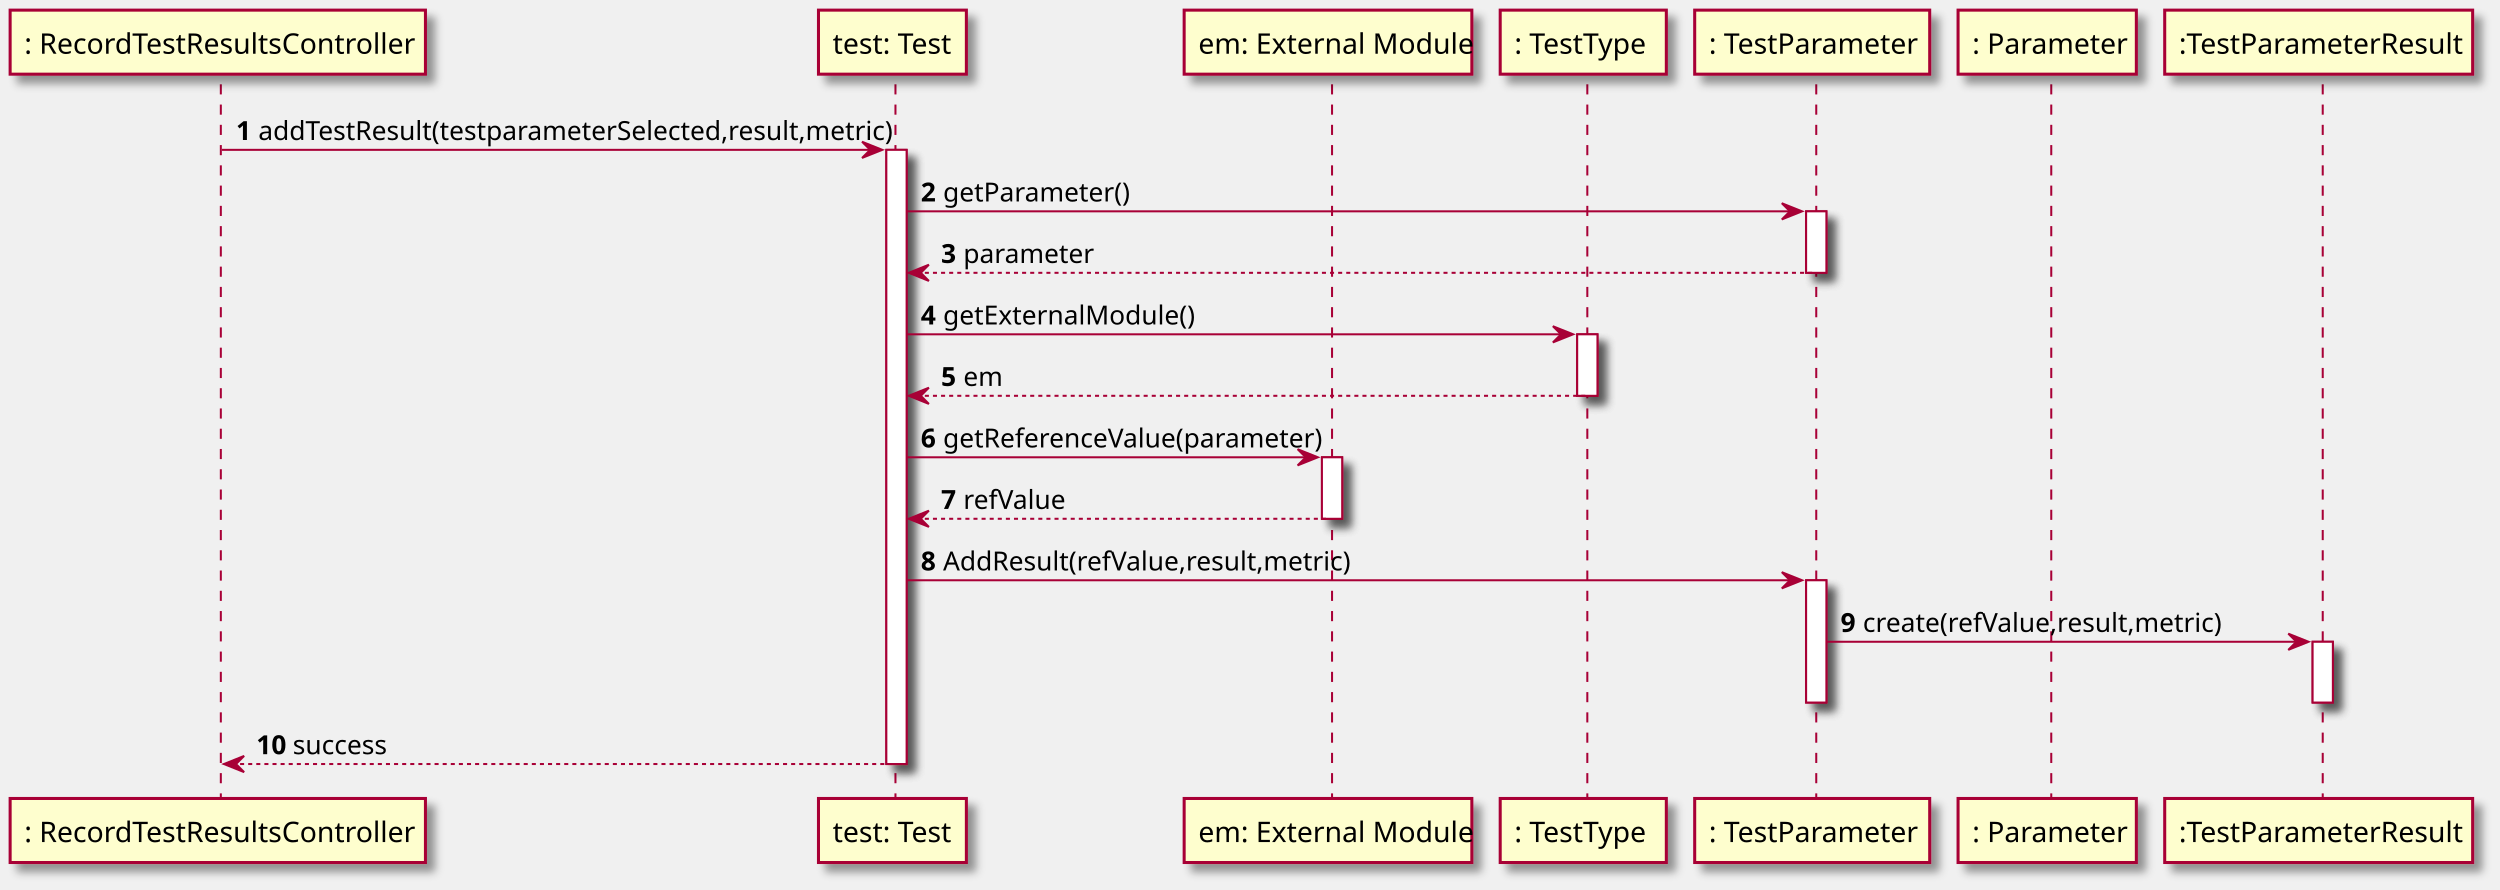
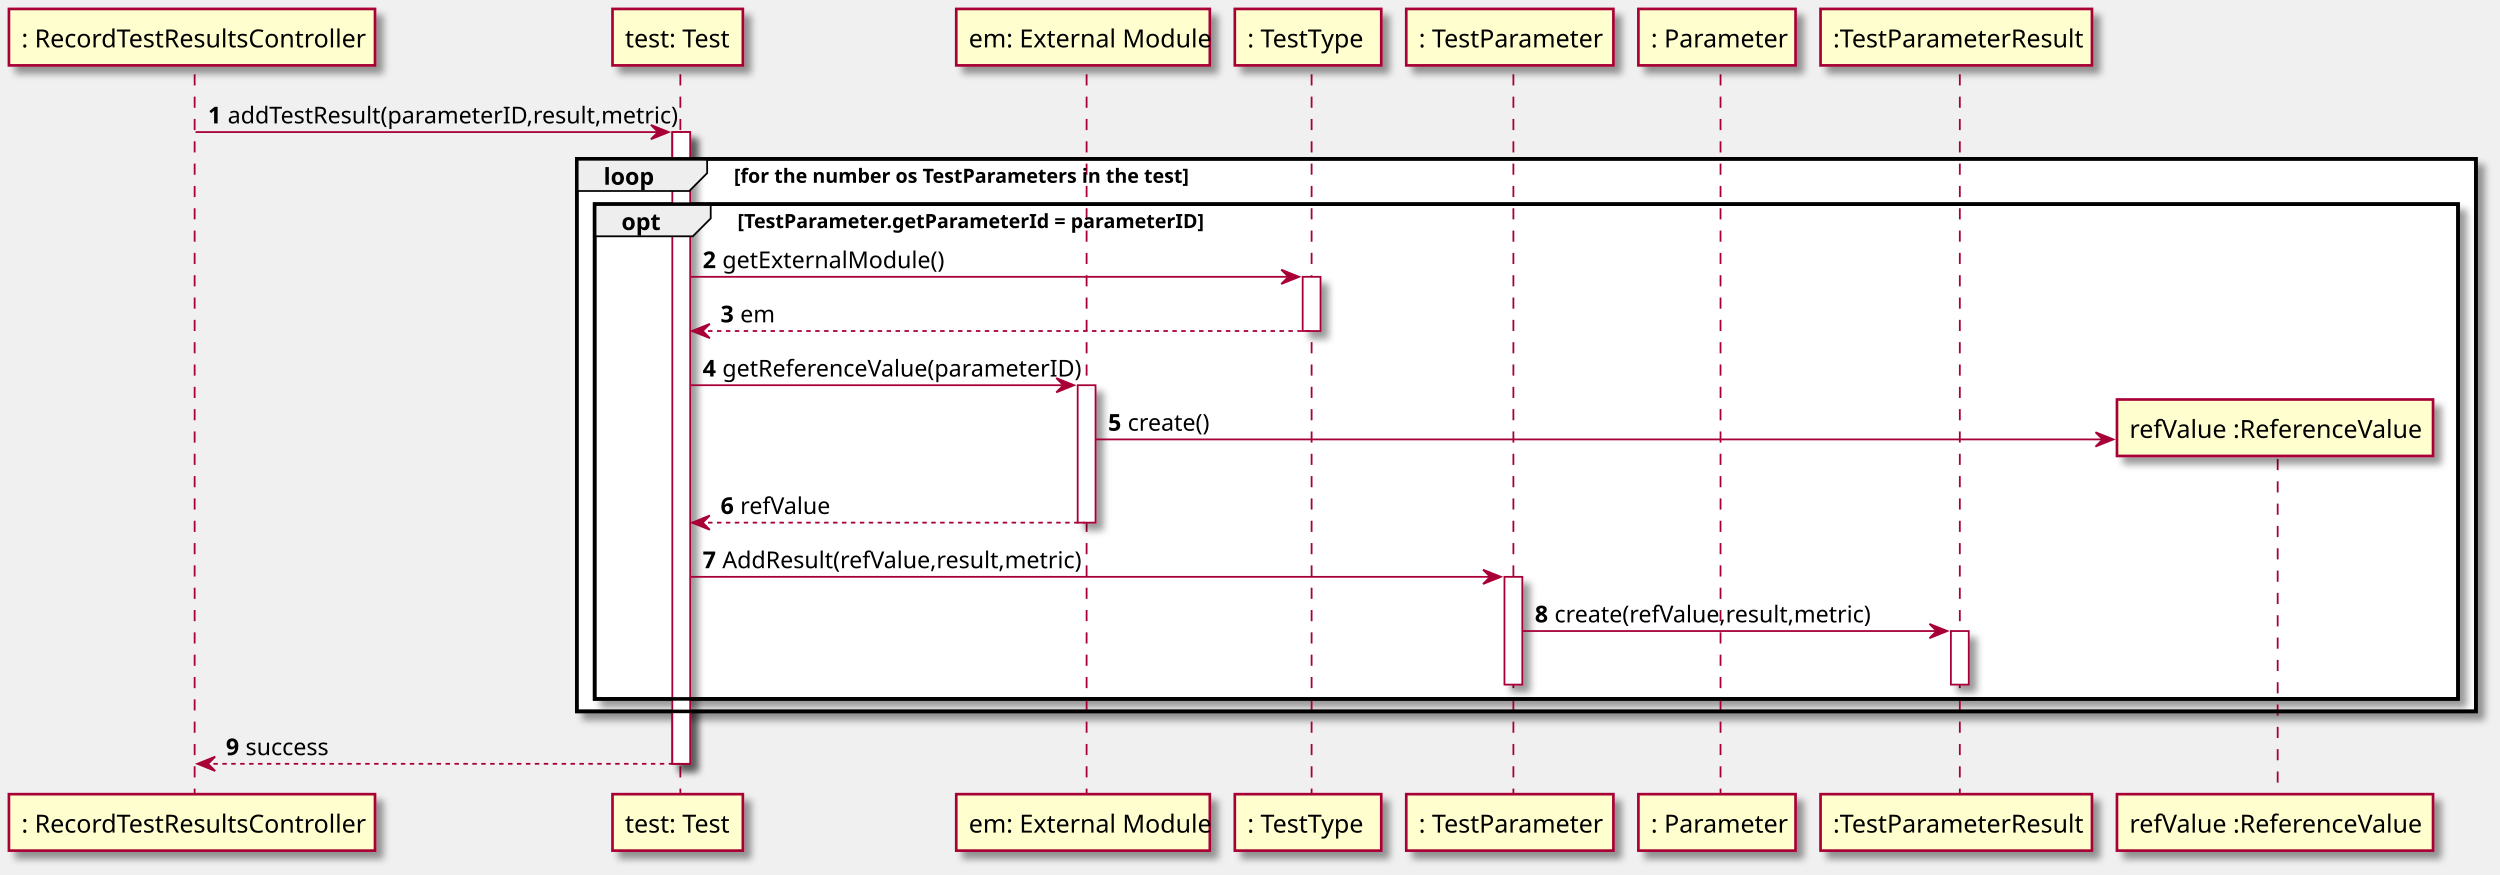
- <svg xmlns="http://www.w3.org/2000/svg" contentScriptType="application/ecmascript" contentStyleType="text/css" height="439px" preserveAspectRatio="none" style="width:1234px;height:439px;" version="1.1" viewBox="0 0 1234 439" width="1234px" zoomAndPan="magnify">
+ <svg xmlns="http://www.w3.org/2000/svg" contentScriptType="application/ecmascript" contentStyleType="text/css" height="392px" preserveAspectRatio="none" style="width:1120px;height:392px;" version="1.1" viewBox="0 0 1120 392" width="1120px" zoomAndPan="magnify">
  <defs>
-     <filter height="300%" id="f7wr89451vgxv" width="300%" x="-1" y="-1">
-       <feGaussianBlur result="blurOut" stdDeviation="2.0" />
+     <filter height="300%" id="f1hbpjkx65lf2a" width="300%" x="-1" y="-1">
+       <feGaussianBlur result="blurOut" stdDeviation="1.6" />
      <feColorMatrix in="blurOut" result="blurOut2" type="matrix" values="0 0 0 0 0 0 0 0 0 0 0 0 0 0 0 0 0 0 .4 0" />
-       <feOffset dx="4.0" dy="4.0" in="blurOut2" result="blurOut3" />
+       <feOffset dx="3.2" dy="3.2" in="blurOut2" result="blurOut3" />
      <feBlend in="SourceGraphic" in2="blurOut3" mode="normal" />
    </filter>
  </defs>
  <g>
-     <rect fill="#FFFFFF" filter="url(#f7wr89451vgxv)" height="303.164" style="stroke:#A80036;stroke-width:1.0;" width="10" x="437.5" y="73.961" />
-     <rect fill="#FFFFFF" filter="url(#f7wr89451vgxv)" height="30.352" style="stroke:#A80036;stroke-width:1.0;" width="10" x="652.5" y="225.719" />
-     <rect fill="#FFFFFF" filter="url(#f7wr89451vgxv)" height="30.352" style="stroke:#A80036;stroke-width:1.0;" width="10" x="778.5" y="165.016" />
-     <rect fill="#FFFFFF" filter="url(#f7wr89451vgxv)" height="30.352" style="stroke:#A80036;stroke-width:1.0;" width="10" x="891.5" y="104.312" />
-     <rect fill="#FFFFFF" filter="url(#f7wr89451vgxv)" height="60.352" style="stroke:#A80036;stroke-width:1.0;" width="10" x="891.5" y="286.422" />
-     <rect fill="#FFFFFF" filter="url(#f7wr89451vgxv)" height="30" style="stroke:#A80036;stroke-width:1.0;" width="10" x="1141.5" y="316.773" />
-     <line style="stroke:#A80036;stroke-width:1.0;stroke-dasharray:5.0,5.0;" x1="109" x2="109" y1="41.609" y2="395.125" />
-     <line style="stroke:#A80036;stroke-width:1.0;stroke-dasharray:5.0,5.0;" x1="442" x2="442" y1="41.609" y2="395.125" />
-     <line style="stroke:#A80036;stroke-width:1.0;stroke-dasharray:5.0,5.0;" x1="657.5" x2="657.5" y1="41.609" y2="395.125" />
-     <line style="stroke:#A80036;stroke-width:1.0;stroke-dasharray:5.0,5.0;" x1="783.5" x2="783.5" y1="41.609" y2="395.125" />
-     <line style="stroke:#A80036;stroke-width:1.0;stroke-dasharray:5.0,5.0;" x1="896.5" x2="896.5" y1="41.609" y2="395.125" />
-     <line style="stroke:#A80036;stroke-width:1.0;stroke-dasharray:5.0,5.0;" x1="1012.5" x2="1012.5" y1="41.609" y2="395.125" />
-     <line style="stroke:#A80036;stroke-width:1.0;stroke-dasharray:5.0,5.0;" x1="1146.5" x2="1146.5" y1="41.609" y2="395.125" />
-     <rect fill="#FEFECE" filter="url(#f7wr89451vgxv)" height="31.609" style="stroke:#A80036;stroke-width:1.5;" width="205" x="5" y="5" />
-     <text fill="#000000" font-family="sans-serif" font-size="14" lengthAdjust="spacing" textLength="191" x="12" y="26.533">: RecordTestResultsController</text>
-     <rect fill="#FEFECE" filter="url(#f7wr89451vgxv)" height="31.609" style="stroke:#A80036;stroke-width:1.5;" width="205" x="5" y="394.125" />
-     <text fill="#000000" font-family="sans-serif" font-size="14" lengthAdjust="spacing" textLength="191" x="12" y="415.658">: RecordTestResultsController</text>
-     <rect fill="#FEFECE" filter="url(#f7wr89451vgxv)" height="31.609" style="stroke:#A80036;stroke-width:1.5;" width="73" x="404" y="5" />
-     <text fill="#000000" font-family="sans-serif" font-size="14" lengthAdjust="spacing" textLength="59" x="411" y="26.533">test: Test</text>
-     <rect fill="#FEFECE" filter="url(#f7wr89451vgxv)" height="31.609" style="stroke:#A80036;stroke-width:1.5;" width="73" x="404" y="394.125" />
-     <text fill="#000000" font-family="sans-serif" font-size="14" lengthAdjust="spacing" textLength="59" x="411" y="415.658">test: Test</text>
-     <rect fill="#FEFECE" filter="url(#f7wr89451vgxv)" height="31.609" style="stroke:#A80036;stroke-width:1.5;" width="142" x="584.5" y="5" />
-     <text fill="#000000" font-family="sans-serif" font-size="14" lengthAdjust="spacing" textLength="128" x="591.5" y="26.533">em: External Module</text>
-     <rect fill="#FEFECE" filter="url(#f7wr89451vgxv)" height="31.609" style="stroke:#A80036;stroke-width:1.5;" width="142" x="584.5" y="394.125" />
-     <text fill="#000000" font-family="sans-serif" font-size="14" lengthAdjust="spacing" textLength="128" x="591.5" y="415.658">em: External Module</text>
-     <rect fill="#FEFECE" filter="url(#f7wr89451vgxv)" height="31.609" style="stroke:#A80036;stroke-width:1.5;" width="82" x="740.5" y="5" />
-     <text fill="#000000" font-family="sans-serif" font-size="14" lengthAdjust="spacing" textLength="68" x="747.5" y="26.533">: TestType</text>
-     <rect fill="#FEFECE" filter="url(#f7wr89451vgxv)" height="31.609" style="stroke:#A80036;stroke-width:1.5;" width="82" x="740.5" y="394.125" />
-     <text fill="#000000" font-family="sans-serif" font-size="14" lengthAdjust="spacing" textLength="68" x="747.5" y="415.658">: TestType</text>
-     <rect fill="#FEFECE" filter="url(#f7wr89451vgxv)" height="31.609" style="stroke:#A80036;stroke-width:1.5;" width="116" x="836.5" y="5" />
-     <text fill="#000000" font-family="sans-serif" font-size="14" lengthAdjust="spacing" textLength="102" x="843.5" y="26.533">: TestParameter</text>
-     <rect fill="#FEFECE" filter="url(#f7wr89451vgxv)" height="31.609" style="stroke:#A80036;stroke-width:1.5;" width="116" x="836.5" y="394.125" />
-     <text fill="#000000" font-family="sans-serif" font-size="14" lengthAdjust="spacing" textLength="102" x="843.5" y="415.658">: TestParameter</text>
-     <rect fill="#FEFECE" filter="url(#f7wr89451vgxv)" height="31.609" style="stroke:#A80036;stroke-width:1.5;" width="88" x="966.5" y="5" />
-     <text fill="#000000" font-family="sans-serif" font-size="14" lengthAdjust="spacing" textLength="74" x="973.5" y="26.533">: Parameter</text>
-     <rect fill="#FEFECE" filter="url(#f7wr89451vgxv)" height="31.609" style="stroke:#A80036;stroke-width:1.5;" width="88" x="966.5" y="394.125" />
-     <text fill="#000000" font-family="sans-serif" font-size="14" lengthAdjust="spacing" textLength="74" x="973.5" y="415.658">: Parameter</text>
-     <rect fill="#FEFECE" filter="url(#f7wr89451vgxv)" height="31.609" style="stroke:#A80036;stroke-width:1.5;" width="152" x="1068.5" y="5" />
-     <text fill="#000000" font-family="sans-serif" font-size="14" lengthAdjust="spacing" textLength="138" x="1075.5" y="26.533">:TestParameterResult</text>
-     <rect fill="#FEFECE" filter="url(#f7wr89451vgxv)" height="31.609" style="stroke:#A80036;stroke-width:1.5;" width="152" x="1068.5" y="394.125" />
-     <text fill="#000000" font-family="sans-serif" font-size="14" lengthAdjust="spacing" textLength="138" x="1075.5" y="415.658">:TestParameterResult</text>
-     <rect fill="#FFFFFF" filter="url(#f7wr89451vgxv)" height="303.164" style="stroke:#A80036;stroke-width:1.0;" width="10" x="437.5" y="73.961" />
-     <rect fill="#FFFFFF" filter="url(#f7wr89451vgxv)" height="30.352" style="stroke:#A80036;stroke-width:1.0;" width="10" x="652.5" y="225.719" />
-     <rect fill="#FFFFFF" filter="url(#f7wr89451vgxv)" height="30.352" style="stroke:#A80036;stroke-width:1.0;" width="10" x="778.5" y="165.016" />
-     <rect fill="#FFFFFF" filter="url(#f7wr89451vgxv)" height="30.352" style="stroke:#A80036;stroke-width:1.0;" width="10" x="891.5" y="104.312" />
-     <rect fill="#FFFFFF" filter="url(#f7wr89451vgxv)" height="60.352" style="stroke:#A80036;stroke-width:1.0;" width="10" x="891.5" y="286.422" />
-     <rect fill="#FFFFFF" filter="url(#f7wr89451vgxv)" height="30" style="stroke:#A80036;stroke-width:1.0;" width="10" x="1141.5" y="316.773" />
-     <polygon fill="#A80036" points="425.5,69.961,435.5,73.961,425.5,77.961,429.5,73.961" style="stroke:#A80036;stroke-width:1.0;" />
-     <line style="stroke:#A80036;stroke-width:1.0;" x1="109.5" x2="431.5" y1="73.961" y2="73.961" />
-     <text fill="#000000" font-family="sans-serif" font-size="13" font-weight="bold" lengthAdjust="spacing" textLength="7" x="116.5" y="69.105">1</text>
-     <text fill="#000000" font-family="sans-serif" font-size="13" lengthAdjust="spacing" textLength="298" x="127.5" y="69.105">addTestResult(testparameterSelected,result,metric)</text>
-     <polygon fill="#A80036" points="879.5,100.312,889.5,104.312,879.5,108.312,883.5,104.312" style="stroke:#A80036;stroke-width:1.0;" />
-     <line style="stroke:#A80036;stroke-width:1.0;" x1="447.5" x2="885.5" y1="104.312" y2="104.312" />
-     <text fill="#000000" font-family="sans-serif" font-size="13" font-weight="bold" lengthAdjust="spacing" textLength="7" x="454.5" y="99.456">2</text>
-     <text fill="#000000" font-family="sans-serif" font-size="13" lengthAdjust="spacing" textLength="86" x="465.5" y="99.456">getParameter()</text>
-     <polygon fill="#A80036" points="458.5,130.664,448.5,134.664,458.5,138.664,454.5,134.664" style="stroke:#A80036;stroke-width:1.0;" />
-     <line style="stroke:#A80036;stroke-width:1.0;stroke-dasharray:2.0,2.0;" x1="452.5" x2="895.5" y1="134.664" y2="134.664" />
-     <text fill="#000000" font-family="sans-serif" font-size="13" font-weight="bold" lengthAdjust="spacing" textLength="7" x="464.5" y="129.808">3</text>
-     <text fill="#000000" font-family="sans-serif" font-size="13" lengthAdjust="spacing" textLength="58" x="475.5" y="129.808">parameter</text>
-     <polygon fill="#A80036" points="766.5,161.016,776.5,165.016,766.5,169.016,770.5,165.016" style="stroke:#A80036;stroke-width:1.0;" />
-     <line style="stroke:#A80036;stroke-width:1.0;" x1="447.5" x2="772.5" y1="165.016" y2="165.016" />
-     <text fill="#000000" font-family="sans-serif" font-size="13" font-weight="bold" lengthAdjust="spacing" textLength="7" x="454.5" y="160.159">4</text>
-     <text fill="#000000" font-family="sans-serif" font-size="13" lengthAdjust="spacing" textLength="116" x="465.5" y="160.159">getExternalModule()</text>
-     <polygon fill="#A80036" points="458.5,191.367,448.5,195.367,458.5,199.367,454.5,195.367" style="stroke:#A80036;stroke-width:1.0;" />
-     <line style="stroke:#A80036;stroke-width:1.0;stroke-dasharray:2.0,2.0;" x1="452.5" x2="782.5" y1="195.367" y2="195.367" />
-     <text fill="#000000" font-family="sans-serif" font-size="13" font-weight="bold" lengthAdjust="spacing" textLength="7" x="464.5" y="190.511">5</text>
-     <text fill="#000000" font-family="sans-serif" font-size="13" lengthAdjust="spacing" textLength="18" x="475.5" y="190.511">em</text>
-     <polygon fill="#A80036" points="640.5,221.719,650.5,225.719,640.5,229.719,644.5,225.719" style="stroke:#A80036;stroke-width:1.0;" />
-     <line style="stroke:#A80036;stroke-width:1.0;" x1="447.5" x2="646.5" y1="225.719" y2="225.719" />
-     <text fill="#000000" font-family="sans-serif" font-size="13" font-weight="bold" lengthAdjust="spacing" textLength="7" x="454.5" y="220.862">6</text>
-     <text fill="#000000" font-family="sans-serif" font-size="13" lengthAdjust="spacing" textLength="175" x="465.5" y="220.862">getReferenceValue(parameter)</text>
-     <polygon fill="#A80036" points="458.5,252.07,448.5,256.07,458.5,260.07,454.5,256.07" style="stroke:#A80036;stroke-width:1.0;" />
-     <line style="stroke:#A80036;stroke-width:1.0;stroke-dasharray:2.0,2.0;" x1="452.5" x2="656.5" y1="256.07" y2="256.07" />
-     <text fill="#000000" font-family="sans-serif" font-size="13" font-weight="bold" lengthAdjust="spacing" textLength="7" x="464.5" y="251.214">7</text>
-     <text fill="#000000" font-family="sans-serif" font-size="13" lengthAdjust="spacing" textLength="47" x="475.5" y="251.214">refValue</text>
-     <polygon fill="#A80036" points="879.5,282.422,889.5,286.422,879.5,290.422,883.5,286.422" style="stroke:#A80036;stroke-width:1.0;" />
-     <line style="stroke:#A80036;stroke-width:1.0;" x1="447.5" x2="885.5" y1="286.422" y2="286.422" />
-     <text fill="#000000" font-family="sans-serif" font-size="13" font-weight="bold" lengthAdjust="spacing" textLength="7" x="454.5" y="281.565">8</text>
-     <text fill="#000000" font-family="sans-serif" font-size="13" lengthAdjust="spacing" textLength="191" x="465.5" y="281.565">AddResult(refValue,result,metric)</text>
-     <polygon fill="#A80036" points="1129.5,312.773,1139.5,316.773,1129.5,320.773,1133.5,316.773" style="stroke:#A80036;stroke-width:1.0;" />
-     <line style="stroke:#A80036;stroke-width:1.0;" x1="901.5" x2="1135.5" y1="316.773" y2="316.773" />
-     <text fill="#000000" font-family="sans-serif" font-size="13" font-weight="bold" lengthAdjust="spacing" textLength="7" x="908.5" y="311.917">9</text>
-     <text fill="#000000" font-family="sans-serif" font-size="13" lengthAdjust="spacing" textLength="167" x="919.5" y="311.917">create(refValue,result,metric)</text>
-     <polygon fill="#A80036" points="120.5,373.125,110.5,377.125,120.5,381.125,116.5,377.125" style="stroke:#A80036;stroke-width:1.0;" />
-     <line style="stroke:#A80036;stroke-width:1.0;stroke-dasharray:2.0,2.0;" x1="114.5" x2="441.5" y1="377.125" y2="377.125" />
-     <text fill="#000000" font-family="sans-serif" font-size="13" font-weight="bold" lengthAdjust="spacing" textLength="14" x="126.5" y="372.269">10</text>
-     <text fill="#000000" font-family="sans-serif" font-size="13" lengthAdjust="spacing" textLength="49" x="144.5" y="372.269">success</text>
+     <rect fill="#FFFFFF" filter="url(#f1hbpjkx65lf2a)" height="283.019" style="stroke:#A80036;stroke-width:0.8;" width="8" x="301.2" y="59.169" />
+     <rect fill="#FFFFFF" filter="url(#f1hbpjkx65lf2a)" height="61.569" style="stroke:#A80036;stroke-width:0.8;" width="8" x="482.8" y="172.575" />
+     <rect fill="#FFFFFF" filter="url(#f1hbpjkx65lf2a)" height="24.281" style="stroke:#A80036;stroke-width:0.8;" width="8" x="583.6" y="124.013" />
+     <rect fill="#FFFFFF" filter="url(#f1hbpjkx65lf2a)" height="48.281" style="stroke:#A80036;stroke-width:0.8;" width="8" x="674" y="258.425" />
+     <rect fill="#FFFFFF" filter="url(#f1hbpjkx65lf2a)" height="24" style="stroke:#A80036;stroke-width:0.8;" width="8" x="874" y="282.706" />
+     <rect fill="#FFFFFF" filter="url(#f1hbpjkx65lf2a)" height="247.537" style="stroke:#000000;stroke-width:1.6;" width="850.8" x="258.4" y="71.169" />
+     <rect fill="#FFFFFF" filter="url(#f1hbpjkx65lf2a)" height="221.656" style="stroke:#000000;stroke-width:1.6;" width="834.8" x="266.4" y="91.45" />
+     <line style="stroke:#A80036;stroke-width:0.8;stroke-dasharray:5.0,5.0;" x1="87.2" x2="87.2" y1="33.288" y2="356.587" />
+     <line style="stroke:#A80036;stroke-width:0.8;stroke-dasharray:5.0,5.0;" x1="304.8" x2="304.8" y1="33.288" y2="356.587" />
+     <line style="stroke:#A80036;stroke-width:0.8;stroke-dasharray:5.0,5.0;" x1="486.8" x2="486.8" y1="33.288" y2="356.587" />
+     <line style="stroke:#A80036;stroke-width:0.8;stroke-dasharray:5.0,5.0;" x1="587.6" x2="587.6" y1="33.288" y2="356.587" />
+     <line style="stroke:#A80036;stroke-width:0.8;stroke-dasharray:5.0,5.0;" x1="678" x2="678" y1="33.288" y2="356.587" />
+     <line style="stroke:#A80036;stroke-width:0.8;stroke-dasharray:5.0,5.0;" x1="770.8" x2="770.8" y1="33.288" y2="356.587" />
+     <line style="stroke:#A80036;stroke-width:0.8;stroke-dasharray:5.0,5.0;" x1="878" x2="878" y1="33.288" y2="356.587" />
+     <line style="stroke:#A80036;stroke-width:0.8;stroke-dasharray:5.0,5.0;" x1="1020.4" x2="1020.4" y1="205.619" y2="356.587" />
+     <rect fill="#FEFECE" filter="url(#f1hbpjkx65lf2a)" height="25.288" style="stroke:#A80036;stroke-width:1.2;" width="164" x="4" y="4" />
+     <text fill="#000000" font-family="sans-serif" font-size="11.2" lengthAdjust="spacing" textLength="152.8" x="9.6" y="21.227">: RecordTestResultsController</text>
+     <rect fill="#FEFECE" filter="url(#f1hbpjkx65lf2a)" height="25.288" style="stroke:#A80036;stroke-width:1.2;" width="164" x="4" y="355.788" />
+     <text fill="#000000" font-family="sans-serif" font-size="11.2" lengthAdjust="spacing" textLength="152.8" x="9.6" y="373.014">: RecordTestResultsController</text>
+     <rect fill="#FEFECE" filter="url(#f1hbpjkx65lf2a)" height="25.288" style="stroke:#A80036;stroke-width:1.2;" width="58.4" x="274.4" y="4" />
+     <text fill="#000000" font-family="sans-serif" font-size="11.2" lengthAdjust="spacing" textLength="47.2" x="280" y="21.227">test: Test</text>
+     <rect fill="#FEFECE" filter="url(#f1hbpjkx65lf2a)" height="25.288" style="stroke:#A80036;stroke-width:1.2;" width="58.4" x="274.4" y="355.788" />
+     <text fill="#000000" font-family="sans-serif" font-size="11.2" lengthAdjust="spacing" textLength="47.2" x="280" y="373.014">test: Test</text>
+     <rect fill="#FEFECE" filter="url(#f1hbpjkx65lf2a)" height="25.288" style="stroke:#A80036;stroke-width:1.2;" width="113.6" x="428.4" y="4" />
+     <text fill="#000000" font-family="sans-serif" font-size="11.2" lengthAdjust="spacing" textLength="102.4" x="434" y="21.227">em: External Module</text>
+     <rect fill="#FEFECE" filter="url(#f1hbpjkx65lf2a)" height="25.288" style="stroke:#A80036;stroke-width:1.2;" width="113.6" x="428.4" y="355.788" />
+     <text fill="#000000" font-family="sans-serif" font-size="11.2" lengthAdjust="spacing" textLength="102.4" x="434" y="373.014">em: External Module</text>
+     <rect fill="#FEFECE" filter="url(#f1hbpjkx65lf2a)" height="25.288" style="stroke:#A80036;stroke-width:1.2;" width="65.6" x="553.2" y="4" />
+     <text fill="#000000" font-family="sans-serif" font-size="11.2" lengthAdjust="spacing" textLength="54.4" x="558.8" y="21.227">: TestType</text>
+     <rect fill="#FEFECE" filter="url(#f1hbpjkx65lf2a)" height="25.288" style="stroke:#A80036;stroke-width:1.2;" width="65.6" x="553.2" y="355.788" />
+     <text fill="#000000" font-family="sans-serif" font-size="11.2" lengthAdjust="spacing" textLength="54.4" x="558.8" y="373.014">: TestType</text>
+     <rect fill="#FEFECE" filter="url(#f1hbpjkx65lf2a)" height="25.288" style="stroke:#A80036;stroke-width:1.2;" width="92.8" x="630" y="4" />
+     <text fill="#000000" font-family="sans-serif" font-size="11.2" lengthAdjust="spacing" textLength="81.6" x="635.6" y="21.227">: TestParameter</text>
+     <rect fill="#FEFECE" filter="url(#f1hbpjkx65lf2a)" height="25.288" style="stroke:#A80036;stroke-width:1.2;" width="92.8" x="630" y="355.788" />
+     <text fill="#000000" font-family="sans-serif" font-size="11.2" lengthAdjust="spacing" textLength="81.6" x="635.6" y="373.014">: TestParameter</text>
+     <rect fill="#FEFECE" filter="url(#f1hbpjkx65lf2a)" height="25.288" style="stroke:#A80036;stroke-width:1.2;" width="70.4" x="734" y="4" />
+     <text fill="#000000" font-family="sans-serif" font-size="11.2" lengthAdjust="spacing" textLength="59.2" x="739.6" y="21.227">: Parameter</text>
+     <rect fill="#FEFECE" filter="url(#f1hbpjkx65lf2a)" height="25.288" style="stroke:#A80036;stroke-width:1.2;" width="70.4" x="734" y="355.788" />
+     <text fill="#000000" font-family="sans-serif" font-size="11.2" lengthAdjust="spacing" textLength="59.2" x="739.6" y="373.014">: Parameter</text>
+     <rect fill="#FEFECE" filter="url(#f1hbpjkx65lf2a)" height="25.288" style="stroke:#A80036;stroke-width:1.2;" width="121.6" x="815.6" y="4" />
+     <text fill="#000000" font-family="sans-serif" font-size="11.2" lengthAdjust="spacing" textLength="110.4" x="821.2" y="21.227">:TestParameterResult</text>
+     <rect fill="#FEFECE" filter="url(#f1hbpjkx65lf2a)" height="25.288" style="stroke:#A80036;stroke-width:1.2;" width="121.6" x="815.6" y="355.788" />
+     <text fill="#000000" font-family="sans-serif" font-size="11.2" lengthAdjust="spacing" textLength="110.4" x="821.2" y="373.014">:TestParameterResult</text>
+     <rect fill="#FEFECE" filter="url(#f1hbpjkx65lf2a)" height="25.288" style="stroke:#A80036;stroke-width:1.2;" width="141.6" x="948.4" y="355.788" />
+     <text fill="#000000" font-family="sans-serif" font-size="11.2" lengthAdjust="spacing" textLength="130.4" x="954" y="373.014">refValue :ReferenceValue</text>
+     <rect fill="#FFFFFF" filter="url(#f1hbpjkx65lf2a)" height="283.019" style="stroke:#A80036;stroke-width:0.8;" width="8" x="301.2" y="59.169" />
+     <rect fill="#FFFFFF" filter="url(#f1hbpjkx65lf2a)" height="61.569" style="stroke:#A80036;stroke-width:0.8;" width="8" x="482.8" y="172.575" />
+     <rect fill="#FFFFFF" filter="url(#f1hbpjkx65lf2a)" height="24.281" style="stroke:#A80036;stroke-width:0.8;" width="8" x="583.6" y="124.013" />
+     <rect fill="#FFFFFF" filter="url(#f1hbpjkx65lf2a)" height="48.281" style="stroke:#A80036;stroke-width:0.8;" width="8" x="674" y="258.425" />
+     <rect fill="#FFFFFF" filter="url(#f1hbpjkx65lf2a)" height="24" style="stroke:#A80036;stroke-width:0.8;" width="8" x="874" y="282.706" />
+     <polygon fill="#A80036" points="291.6,55.969,299.6,59.169,291.6,62.369,294.8,59.169" style="stroke:#A80036;stroke-width:0.8;" />
+     <line style="stroke:#A80036;stroke-width:0.8;" x1="87.6" x2="296.4" y1="59.169" y2="59.169" />
+     <text fill="#000000" font-family="sans-serif" font-size="10.4" font-weight="bold" lengthAdjust="spacing" textLength="5.6" x="93.2" y="55.284">1</text>
+     <text fill="#000000" font-family="sans-serif" font-size="10.4" lengthAdjust="spacing" textLength="189.6" x="102" y="55.284">addTestResult(parameterID,result,metric)</text>
+     <path d="M258.4,71.169 L316.8,71.169 L316.8,77.569 L308.8,85.569 L258.4,85.569 L258.4,71.169 " fill="#EEEEEE" style="stroke:#000000;stroke-width:0.8;" />
+     <rect fill="none" height="247.537" style="stroke:#000000;stroke-width:1.6;" width="850.8" x="258.4" y="71.169" />
+     <text fill="#000000" font-family="sans-serif" font-size="10.4" font-weight="bold" lengthAdjust="spacing" textLength="22.4" x="270.4" y="82.765">loop</text>
+     <text fill="#000000" font-family="sans-serif" font-size="8.8" font-weight="bold" lengthAdjust="spacing" textLength="208.8" x="328.8" y="81.904">[for the number os TestParameters in the test]</text>
+     <path d="M266.4,91.45 L318.4,91.45 L318.4,97.85 L310.4,105.85 L266.4,105.85 L266.4,91.45 " fill="#EEEEEE" style="stroke:#000000;stroke-width:0.8;" />
+     <rect fill="none" height="221.656" style="stroke:#000000;stroke-width:1.6;" width="834.8" x="266.4" y="91.45" />
+     <text fill="#000000" font-family="sans-serif" font-size="10.4" font-weight="bold" lengthAdjust="spacing" textLength="16" x="278.4" y="103.046">opt</text>
+     <text fill="#000000" font-family="sans-serif" font-size="8.8" font-weight="bold" lengthAdjust="spacing" textLength="208" x="330.4" y="102.185">[TestParameter.getParameterId = parameterID]</text>
+     <polygon fill="#A80036" points="574,120.812,582,124.013,574,127.213,577.2,124.013" style="stroke:#A80036;stroke-width:0.8;" />
+     <line style="stroke:#A80036;stroke-width:0.8;" x1="309.2" x2="578.8" y1="124.013" y2="124.013" />
+     <text fill="#000000" font-family="sans-serif" font-size="10.4" font-weight="bold" lengthAdjust="spacing" textLength="5.6" x="314.8" y="120.127">2</text>
+     <text fill="#000000" font-family="sans-serif" font-size="10.4" lengthAdjust="spacing" textLength="92.8" x="323.6" y="120.127">getExternalModule()</text>
+     <polygon fill="#A80036" points="318,145.094,310,148.294,318,151.494,314.8,148.294" style="stroke:#A80036;stroke-width:0.8;" />
+     <line style="stroke:#A80036;stroke-width:0.8;stroke-dasharray:2.0,2.0;" x1="313.2" x2="586.8" y1="148.294" y2="148.294" />
+     <text fill="#000000" font-family="sans-serif" font-size="10.4" font-weight="bold" lengthAdjust="spacing" textLength="5.6" x="322.8" y="144.409">3</text>
+     <text fill="#000000" font-family="sans-serif" font-size="10.4" lengthAdjust="spacing" textLength="14.4" x="331.6" y="144.409">em</text>
+     <polygon fill="#A80036" points="473.2,169.375,481.2,172.575,473.2,175.775,476.4,172.575" style="stroke:#A80036;stroke-width:0.8;" />
+     <line style="stroke:#A80036;stroke-width:0.8;" x1="309.2" x2="478" y1="172.575" y2="172.575" />
+     <text fill="#000000" font-family="sans-serif" font-size="10.4" font-weight="bold" lengthAdjust="spacing" textLength="5.6" x="314.8" y="168.69">4</text>
+     <text fill="#000000" font-family="sans-serif" font-size="10.4" lengthAdjust="spacing" textLength="149.6" x="323.6" y="168.69">getReferenceValue(parameterID)</text>
+     <polygon fill="#A80036" points="938.8,193.656,946.8,196.856,938.8,200.056,942,196.856" style="stroke:#A80036;stroke-width:0.8;" />
+     <line style="stroke:#A80036;stroke-width:0.8;" x1="490.8" x2="943.6" y1="196.856" y2="196.856" />
+     <text fill="#000000" font-family="sans-serif" font-size="10.4" font-weight="bold" lengthAdjust="spacing" textLength="5.6" x="496.4" y="192.971">5</text>
+     <text fill="#000000" font-family="sans-serif" font-size="10.4" lengthAdjust="spacing" textLength="35.2" x="505.2" y="192.971">create()</text>
+     <rect fill="#FEFECE" filter="url(#f1hbpjkx65lf2a)" height="25.288" style="stroke:#A80036;stroke-width:1.2;" width="141.6" x="948.4" y="178.975" />
+     <text fill="#000000" font-family="sans-serif" font-size="11.2" lengthAdjust="spacing" textLength="130.4" x="954" y="196.202">refValue :ReferenceValue</text>
+     <polygon fill="#A80036" points="318,230.944,310,234.144,318,237.344,314.8,234.144" style="stroke:#A80036;stroke-width:0.8;" />
+     <line style="stroke:#A80036;stroke-width:0.8;stroke-dasharray:2.0,2.0;" x1="313.2" x2="486" y1="234.144" y2="234.144" />
+     <text fill="#000000" font-family="sans-serif" font-size="10.4" font-weight="bold" lengthAdjust="spacing" textLength="5.6" x="322.8" y="230.259">6</text>
+     <text fill="#000000" font-family="sans-serif" font-size="10.4" lengthAdjust="spacing" textLength="37.6" x="331.6" y="230.259">refValue</text>
+     <polygon fill="#A80036" points="664.4,255.225,672.4,258.425,664.4,261.625,667.6,258.425" style="stroke:#A80036;stroke-width:0.8;" />
+     <line style="stroke:#A80036;stroke-width:0.8;" x1="309.2" x2="669.2" y1="258.425" y2="258.425" />
+     <text fill="#000000" font-family="sans-serif" font-size="10.4" font-weight="bold" lengthAdjust="spacing" textLength="5.6" x="314.8" y="254.54">7</text>
+     <text fill="#000000" font-family="sans-serif" font-size="10.4" lengthAdjust="spacing" textLength="152.8" x="323.6" y="254.54">AddResult(refValue,result,metric)</text>
+     <polygon fill="#A80036" points="864.4,279.506,872.4,282.706,864.4,285.906,867.6,282.706" style="stroke:#A80036;stroke-width:0.8;" />
+     <line style="stroke:#A80036;stroke-width:0.8;" x1="682" x2="869.2" y1="282.706" y2="282.706" />
+     <text fill="#000000" font-family="sans-serif" font-size="10.4" font-weight="bold" lengthAdjust="spacing" textLength="5.6" x="687.6" y="278.821">8</text>
+     <text fill="#000000" font-family="sans-serif" font-size="10.4" lengthAdjust="spacing" textLength="133.6" x="696.4" y="278.821">create(refValue,result,metric)</text>
+     <polygon fill="#A80036" points="96.4,338.988,88.4,342.188,96.4,345.387,93.2,342.188" style="stroke:#A80036;stroke-width:0.8;" />
+     <line style="stroke:#A80036;stroke-width:0.8;stroke-dasharray:2.0,2.0;" x1="91.6" x2="304.4" y1="342.188" y2="342.188" />
+     <text fill="#000000" font-family="sans-serif" font-size="10.4" font-weight="bold" lengthAdjust="spacing" textLength="5.6" x="101.2" y="338.302">9</text>
+     <text fill="#000000" font-family="sans-serif" font-size="10.4" lengthAdjust="spacing" textLength="39.2" x="110" y="338.302">success</text>
  </g>
</svg>
